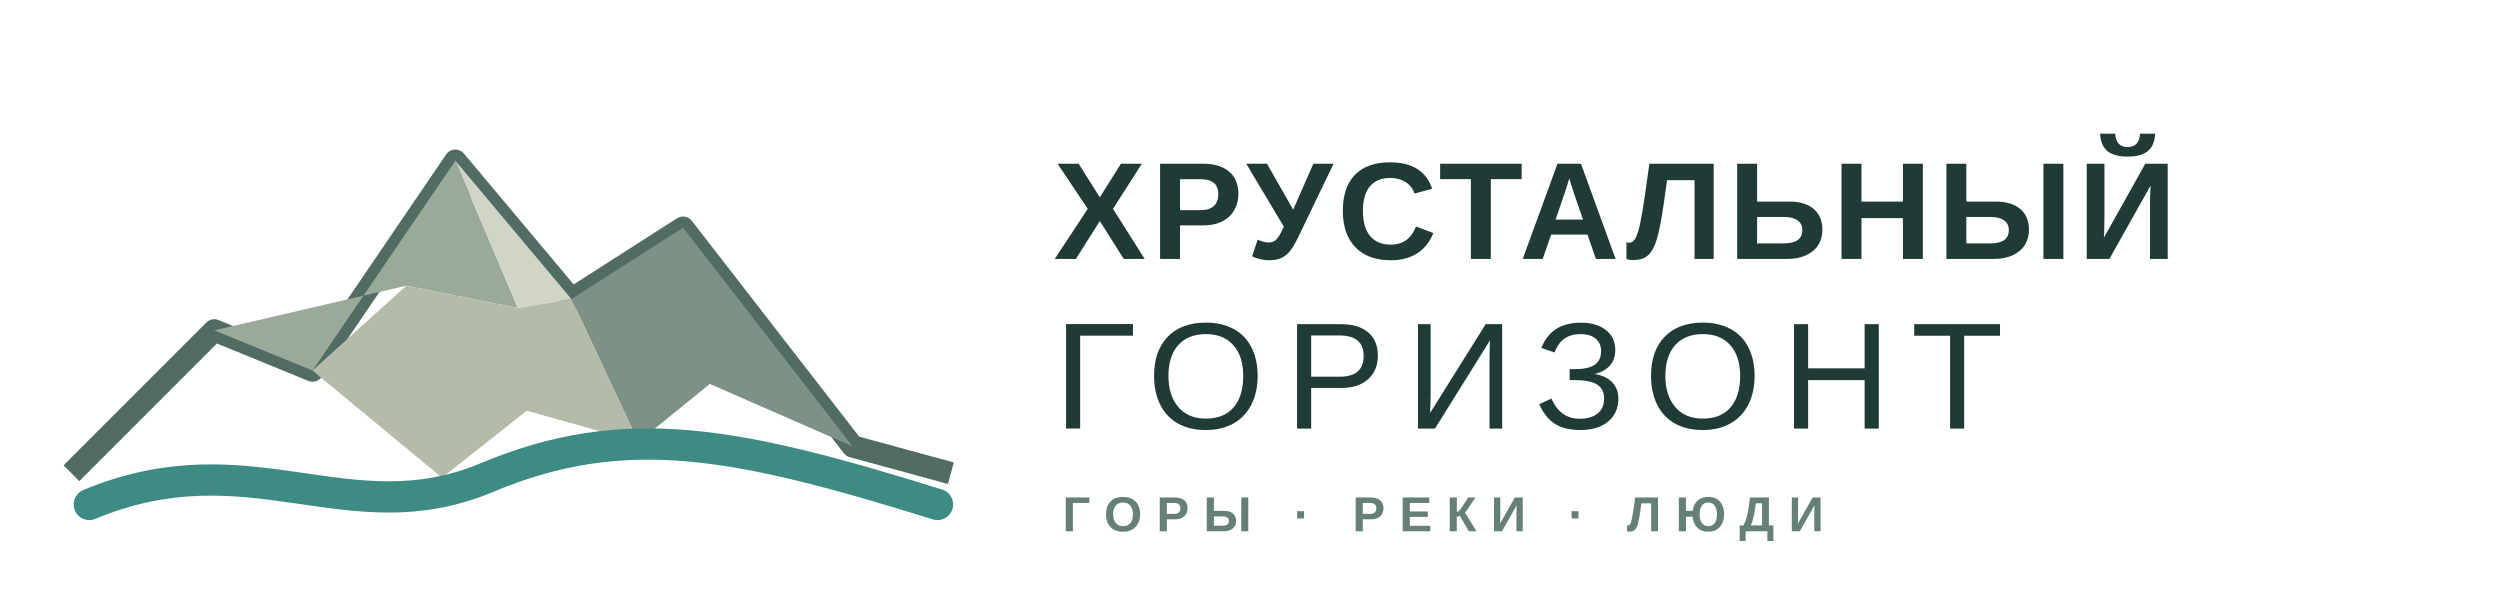
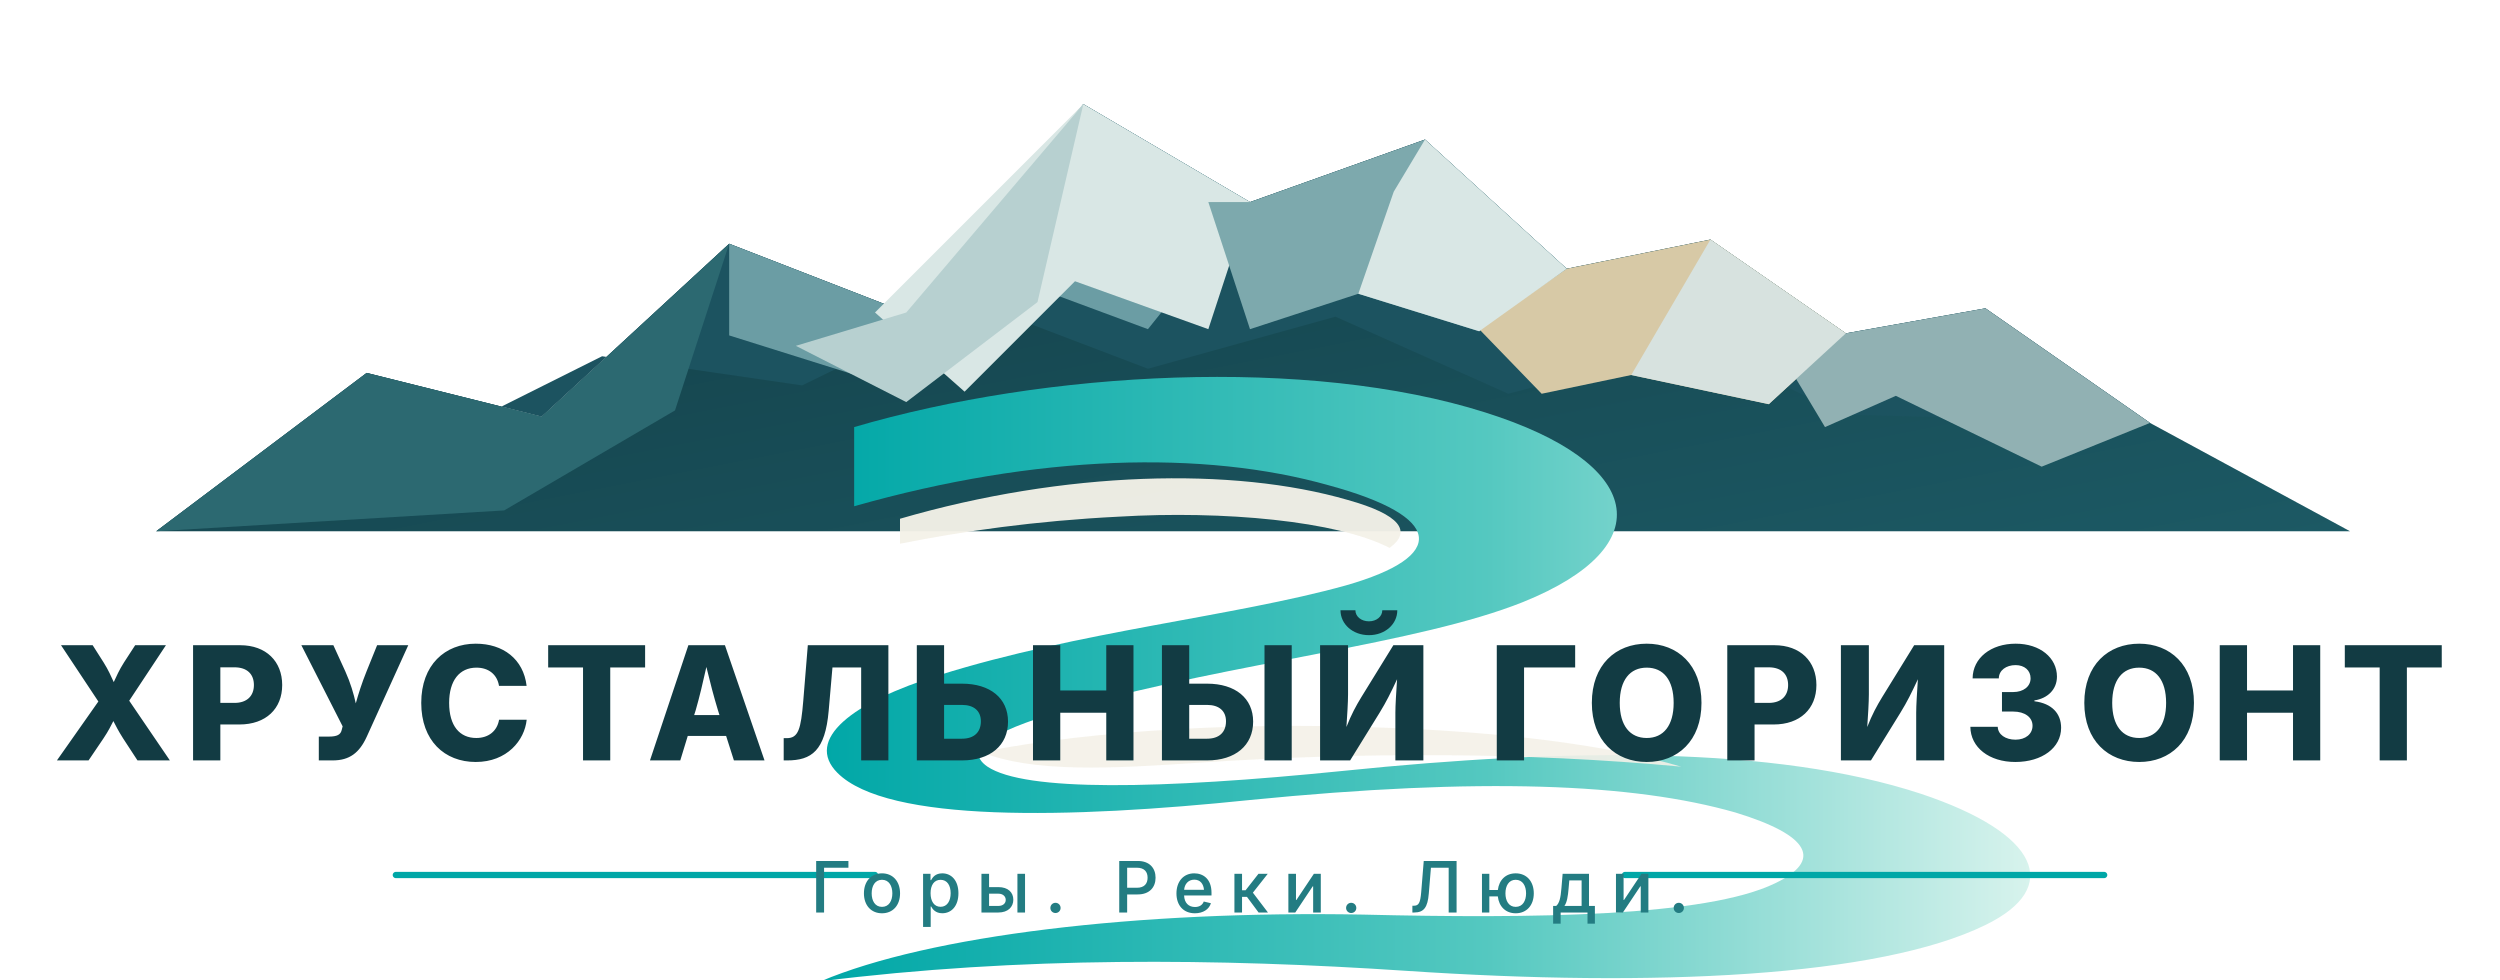
- <svg xmlns="http://www.w3.org/2000/svg" viewBox="0 0 560 132" role="img" aria-labelledby="t d">
-   <g transform="translate(8 8)">
-     <path d="M8 98 40 66 62 75 94 28 120 59 145 43 183 92 205 98" fill="none" stroke="#526b65" stroke-width="5" stroke-linejoin="round" />
-     <path d="M40 66 62 75 94 28 108 61 83 56Z" fill="#9aa99a" />
-     <path d="M94 28 120 59 108 61Z" fill="#d1d5c8" />
-     <path d="M120 59 145 43 183 92 151 78 135 91Z" fill="#7d9286" />
-     <path d="M62 75 83 56 108 61 120 59 135 91 110 84 91 99Z" fill="#b5bbaa" />
-     <path d="M12 105 C48 90 70 112 101 99 S157 91 202 105" fill="none" stroke="#3d8b83" stroke-width="7" stroke-linecap="round" />
+ <svg xmlns="http://www.w3.org/2000/svg" viewBox="0 0 1200 470" role="img" aria-labelledby="title desc">
+   <defs>
+     <linearGradient id="sky" x1="0" y1="0" x2="1" y2="1">
+       <stop stop-color="#6B7F86" />
+       <stop offset=".48" stop-color="#D7E5E5" />
+       <stop offset="1" stop-color="#F4F1E8" />
+     </linearGradient>
+     <linearGradient id="dark" x1="0" y1="0" x2="1" y2="1">
+       <stop stop-color="#123B43" />
+       <stop offset="1" stop-color="#1C5964" />
+     </linearGradient>
+     <linearGradient id="river" x1="0" y1="0" x2="1" y2="0">
+       <stop stop-color="#00A7A7" />
+       <stop offset=".55" stop-color="#54C8C0" />
+       <stop offset="1" stop-color="#D8F3ED" />
+     </linearGradient>
+   </defs>
+   <g transform="translate(0 5)">
+     <path d="M75 250 176 174 260 195 350 112 435 145 520 45 600 92 684 62 752 124 821 110 886 155 953 143 1032 198 1128 250Z" fill="url(#dark)" />
+     <path d="m75 250 101-76 84 21 90-83 85 33 85-100 80 47 84-30 68 62 69-14 65 45 67-12 79 55-147-4-70-34-91 24-83-37-90 25-84-32-82 40-96-14-86 43Z" fill="#1C5360" />
+     <path d="m350 112 85 33 85-100 80 47-49 61-62-23-53 53-86-27Z" fill="#6B9DA4" />
+     <path d="m520 45 80 47-20 61-64-23-53 53-43-38Z" fill="#D9E7E5" />
+     <path d="m600 92 84-30 68 62-42 30-58-18-52 17-20-61Z" fill="#7DA9AD" />
+     <path d="m752 124 69-14 65 45-37 34-66-14-43 9-30-31Z" fill="#D7C9A6" />
+     <path d="m886 155 67-12 79 55-52 21-70-34-34 15-27-45Z" fill="#91B1B3" />
+     <path d="m176 174 84 21 90-83-26 80-82 48-167 10Z" fill="#2C6971" />
+     <path d="m435 145 85-100-22 95-63 48-53-27Z" fill="#B7D0D0" />
+     <path d="m684 62 68 62-42 30-58-18 17-49Z" fill="#D9E7E5" />
+     <path d="m821 110 65 45-37 34-66-14Z" fill="#D7E2DF" />
+     <path d="M410 238c88-25 168-27 228-10 55 15 57 34 8 48-54 15-128 22-195 43-42 13-65 31-49 47 24 24 111 22 198 13 111-11 184-8 233 6 36 11 42 23 19 34-33 16-116 17-198 15-108-2-208 10-260 32 96-12 191-11 281-5 119 8 227 3 278-22 37-18 26-44-31-63-70-23-170-22-277-11-89 9-153 10-171-2-13-9 5-18 43-29 75-21 164-30 214-50 67-27 58-67-18-91-85-27-211-20-303 7Z" fill="url(#river)" />
+     <path d="M432 244c79-23 160-25 215-9 25 7 31 15 20 23-25-13-80-18-130-15-40 2-75 7-105 13Z" fill="#F4F1E8" opacity=".96" />
+     <path d="M471 356c56-11 127-14 185-12 67 2 117 9 151 19-75-7-153-7-230-2-44 3-81 5-106-5Z" fill="#F4F1E8" opacity=".9" />
  </g>
-   <g fill="#203b36">
-     <text x="236" y="58" font-family="Arial,sans-serif" font-size="31" font-weight="700" letter-spacing="1.1">ХРУСТАЛЬНЫЙ</text>
-     <text x="236" y="96" font-family="Arial,sans-serif" font-size="34" font-weight="400" letter-spacing="4.4">ГОРИЗОНТ</text>
-     <text x="238" y="119" font-family="Arial,sans-serif" font-size="11" font-weight="600" letter-spacing="3.2" fill="#668078">ГОРЫ · РЕКИ · ЛЮДИ</text>
-   </g>
+   <text x="600" y="365" text-anchor="middle" fill="#123B43" font-family="Manrope,Inter,Arial,sans-serif" font-size="76" font-weight="800" letter-spacing="5">ХРУСТАЛЬНЫЙ ГОРИЗОНТ</text>
+   <path d="M190 420H420M780 420h230" stroke="#00A7A7" stroke-width="3" stroke-linecap="round" />
+   <text x="600" y="438" text-anchor="middle" fill="#237C82" font-family="Manrope,Inter,Arial,sans-serif" font-size="34" font-weight="500" letter-spacing="7">Горы. Реки. Люди.</text>
</svg>
